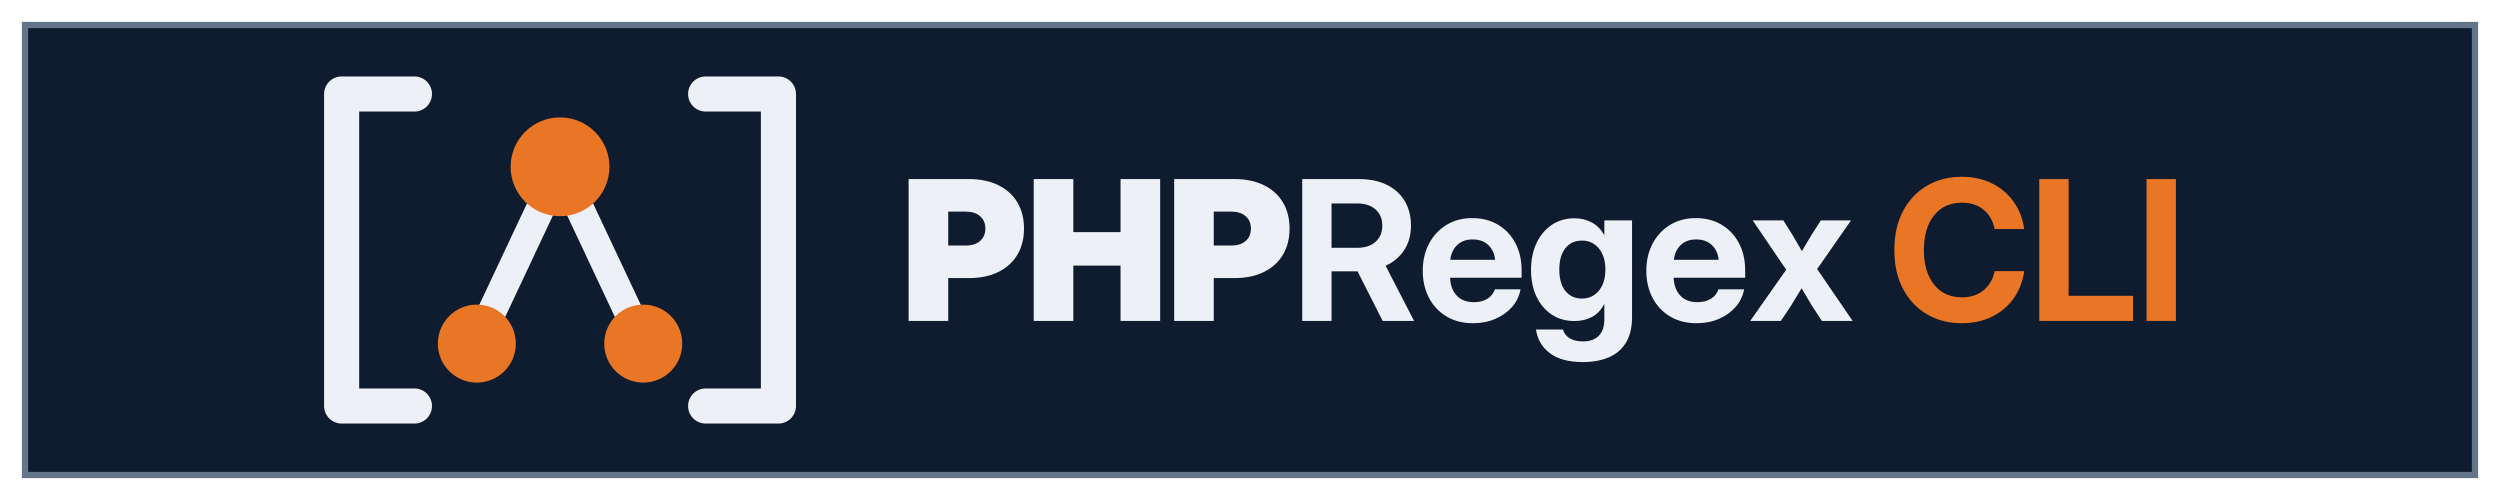
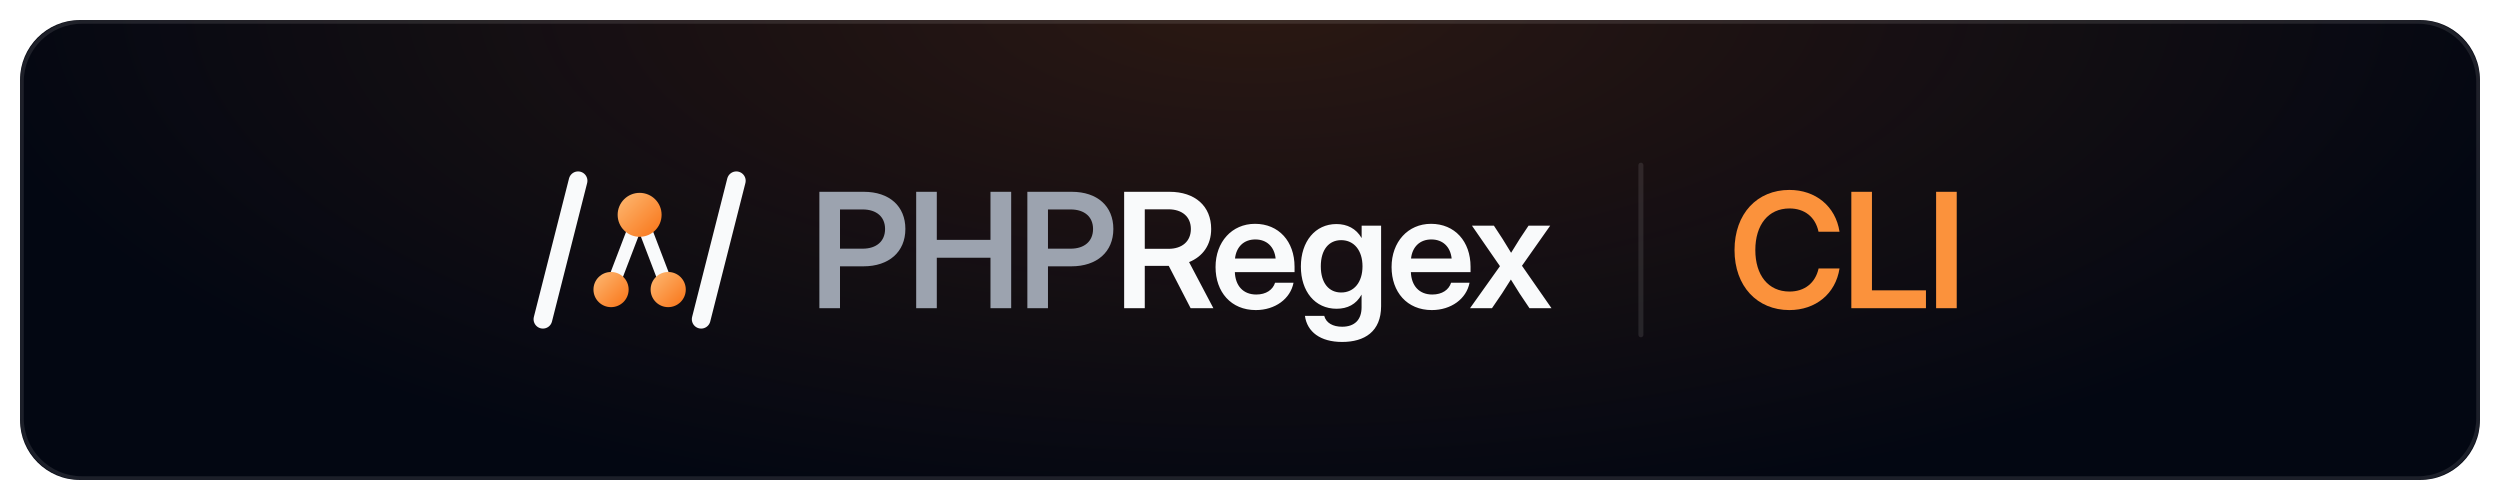
- <svg xmlns="http://www.w3.org/2000/svg" viewBox="0 0 1000 200" width="1000" height="200" role="img">
-   <style>.paper{fill:#0F1B2E}.ink-f{fill:#EDF1F7}.ink-s{stroke:#EDF1F7;fill:none}.amber-f{fill:#E97625}</style>
-   <rect x="10" y="10" width="980" height="180" class="paper" stroke="#64748B" stroke-width="2.5" />
-   <g transform="translate(224.0146 100) scale(0.52)">
-     <g fill="none" class="ink-s" stroke-width="27" stroke-linecap="round" stroke-linejoin="round">
-       <path d="M-112-120H-168V120H-112" />
-       <path d="M112-120H168V120H112" />
+ <svg xmlns="http://www.w3.org/2000/svg" viewBox="0 0 1000 200" width="1000" height="200" role="img" aria-label="PHPRegex CLI">
+   <defs>
+     <linearGradient id="n" x1="0" y1="0" x2="1" y2="1">
+       <stop offset="0" stop-color="#FDBA74" />
+       <stop offset="1" stop-color="#F97316" />
+     </linearGradient>
+     <radialGradient id="halo" cx="500" cy="0" r="1" gradientUnits="userSpaceOnUse" gradientTransform="translate(500 0) scale(520 210) translate(-500 0)">
+       <stop offset="0" stop-color="rgba(249,115,22,0.16)" />
+       <stop offset="1" stop-color="rgba(249,115,22,0.16)" stop-opacity="0" />
+     </radialGradient>
+   </defs>
+   <rect x="8" y="8" width="984" height="184" rx="24" fill="#030712" />
+   <rect x="8" y="8" width="984" height="184" rx="24" fill="url(#halo)" />
+   <rect x="8.75" y="8.75" width="982.5" height="182.5" rx="24" fill="none" stroke="rgba(255,255,255,0.10)" stroke-width="1.5" />
+   <g transform="translate(255.85 100.00) scale(0.2198)">
+     <g fill="none" stroke="#F9FAFB" stroke-linecap="round">
+       <path d="M-176 126L-112 -126M112 126L176 -126" stroke-width="34" />
+       <path d="M0 -64L-52 72M0 -64L52 72" stroke-width="24" />
    </g>
-     <g transform="translate(0 14)">
-       <path d="M0-78L-64 58M0-78L64 58" fill="none" class="ink-s" stroke-width="22" stroke-linecap="round" />
-       <circle cx="0" cy="-78" r="38" class="amber-f" />
-       <circle cx="-64" cy="58" r="30" class="amber-f" />
-       <circle cx="64" cy="58" r="30" class="amber-f" />
+     <g fill="url(#n)">
+       <circle cx="0" cy="-64" r="40" />
+       <circle cx="-52" cy="72" r="32" />
+       <circle cx="52" cy="72" r="32" />
    </g>
  </g>
-   <g transform="translate(360.3946 128.374)">
-     <path d="M3.047 0.0V-56.748H27.155Q33.935 -56.748 38.886 -54.33Q43.837 -51.911 46.522 -47.474Q49.207 -43.037 49.207 -36.943Q49.207 -30.888 46.522 -26.432Q43.837 -21.976 38.886 -19.557Q33.935 -17.139 27.155 -17.139H18.891V0.0ZM18.891 -30.164H25.975Q29.555 -30.164 31.649 -31.992Q33.744 -33.82 33.744 -36.943Q33.744 -40.066 31.649 -41.895Q29.555 -43.723 25.975 -43.723H18.891ZM53.092 0.0V-56.748H68.936V-35.534H87.826V-56.748H103.67V0.0H87.826V-22.128H68.936V0.0ZM109.269 0.0V-56.748H133.377Q140.156 -56.748 145.107 -54.33Q150.059 -51.911 152.744 -47.474Q155.429 -43.037 155.429 -36.943Q155.429 -30.888 152.744 -26.432Q150.059 -21.976 145.107 -19.557Q140.156 -17.139 133.377 -17.139H125.112V0.0ZM125.112 -30.164H132.196Q135.776 -30.164 137.871 -31.992Q139.966 -33.82 139.966 -36.943Q139.966 -40.066 137.871 -41.895Q135.776 -43.723 132.196 -43.723H125.112Z" class="ink-f" />
-     <path transform="translate(156.2666 0)" d="M4.228 0.0V-56.748H26.927Q33.325 -56.748 37.991 -54.482Q42.656 -52.216 45.189 -48.026Q47.722 -43.837 47.722 -38.124Q47.722 -32.487 45.037 -28.374Q42.352 -24.261 37.591 -22.052L48.979 0.0H36.41L26.355 -19.843Q26.317 -19.843 26.241 -19.843H15.958V0.0ZM15.958 -29.25H26.241Q30.888 -29.25 33.573 -31.668Q36.258 -34.087 36.258 -38.124Q36.258 -42.199 33.554 -44.599Q30.85 -46.998 26.203 -46.998H15.958ZM72.554 0.914Q66.46 0.914 61.947 -1.79Q57.434 -4.494 54.939 -9.236Q52.444 -13.978 52.444 -20.071Q52.444 -26.203 54.977 -30.964Q57.51 -35.725 61.966 -38.429Q66.422 -41.133 72.173 -41.133Q78.114 -41.133 82.551 -38.486Q86.988 -35.839 89.483 -31.135Q91.978 -26.432 91.978 -20.3V-17.291H63.375Q63.527 -12.835 66.003 -10.169Q68.479 -7.503 72.896 -7.503Q76.172 -7.503 78.362 -8.912Q80.552 -10.321 81.313 -12.645H91.559Q90.835 -8.646 88.169 -5.599Q85.503 -2.552 81.466 -0.819Q77.429 0.914 72.554 0.914ZM63.451 -24.451H81.39Q80.971 -28.222 78.59 -30.412Q76.21 -32.602 72.401 -32.602Q68.631 -32.602 66.27 -30.412Q63.908 -28.222 63.451 -24.451ZM116.505 16.453Q107.936 16.453 103.251 12.873Q98.566 9.293 97.729 3.428H108.545Q109.154 5.713 111.249 6.951Q113.344 8.188 116.505 8.188Q120.618 8.188 122.846 5.941Q125.074 3.694 125.074 -0.647V-6.817H125.036Q123.246 -3.275 120.18 -1.619Q117.114 0.038 113.153 0.038Q107.897 0.038 103.975 -2.59Q100.052 -5.218 97.9 -9.807Q95.748 -14.396 95.748 -20.414Q95.748 -26.47 97.938 -31.116Q100.128 -35.763 104.032 -38.41Q107.936 -41.057 113.077 -41.057Q116.962 -41.057 120.028 -39.4Q123.094 -37.743 125.036 -34.392H125.074V-40.219H136.157V-1.562Q136.157 4.799 133.663 8.779Q131.168 12.759 126.75 14.606Q122.332 16.453 116.505 16.453ZM116.048 -8.95Q120.313 -8.95 122.903 -12.111Q125.493 -15.272 125.493 -20.566Q125.493 -25.822 122.903 -28.983Q120.313 -32.145 116.048 -32.145Q111.973 -32.145 109.516 -29.117Q107.06 -26.089 107.06 -20.566Q107.06 -15.006 109.516 -11.978Q111.973 -8.95 116.048 -8.95ZM161.979 0.914Q155.886 0.914 151.373 -1.79Q146.859 -4.494 144.365 -9.236Q141.87 -13.978 141.87 -20.071Q141.87 -26.203 144.403 -30.964Q146.936 -35.725 151.392 -38.429Q155.848 -41.133 161.599 -41.133Q167.54 -41.133 171.977 -38.486Q176.414 -35.839 178.909 -31.135Q181.403 -26.432 181.403 -20.3V-17.291H152.801Q152.953 -12.835 155.429 -10.169Q157.904 -7.503 162.322 -7.503Q165.598 -7.503 167.788 -8.912Q169.978 -10.321 170.739 -12.645H180.984Q180.261 -8.646 177.595 -5.599Q174.929 -2.552 170.892 -0.819Q166.854 0.914 161.979 0.914ZM152.877 -24.451H170.815Q170.396 -28.222 168.016 -30.412Q165.636 -32.602 161.827 -32.602Q158.057 -32.602 155.695 -30.412Q153.334 -28.222 152.877 -24.451ZM183.422 0.0 197.818 -20.49 184.412 -40.219H196.676L200.218 -34.582Q201.246 -32.83 202.198 -31.192Q203.15 -29.555 204.103 -27.917Q205.055 -29.555 206.026 -31.192Q206.997 -32.83 208.063 -34.582L211.682 -40.219H223.755L210.196 -20.757L224.402 0.0H212.101L208.063 -6.17Q206.959 -7.998 205.969 -9.693Q204.979 -11.388 203.988 -13.063Q202.96 -11.388 201.932 -9.693Q200.903 -7.998 199.799 -6.17L195.686 0.0Z" class="ink-f" />
-     <path transform="translate(394.9512 0)" d="M29.364 0.914Q21.557 0.914 15.463 -2.647Q9.369 -6.208 5.884 -12.778Q2.399 -19.348 2.399 -28.336Q2.399 -37.4 5.884 -43.97Q9.369 -50.54 15.463 -54.101Q21.557 -57.662 29.364 -57.662Q36.029 -57.662 41.342 -55.072Q46.655 -52.482 50.045 -47.779Q53.435 -43.075 54.349 -36.753H42.504Q41.476 -41.78 38.029 -44.542Q34.582 -47.303 29.517 -47.303Q22.28 -47.303 18.243 -42.18Q14.206 -37.058 14.206 -28.336Q14.206 -19.69 18.243 -14.568Q22.28 -9.445 29.517 -9.445Q34.544 -9.445 37.991 -12.188Q41.438 -14.93 42.542 -19.919H54.349Q53.435 -13.597 50.045 -8.912Q46.655 -4.228 41.342 -1.657Q36.029 0.914 29.364 0.914ZM60.366 0.0V-56.748H72.097V-10.055H97.881V0.0ZM115.02 -56.748V0.0H103.289V-56.748Z" class="amber-f" />
-   </g>
+   <path d="M327.75 123.28H336V106.53H345.37C355.59 106.53 362.15 100.75 362.15 91.59C362.15 82.47 355.75 76.72 345.53 76.72H327.75ZM336 99.47V83.78H345.06C350.62 83.78 354.03 86.75 354.03 91.59C354.03 96.47 350.62 99.47 345.06 99.47Z M366.47 123.28H374.72V103.09H396.19V123.28H404.47V76.72H396.19V95.94H374.72V76.72H366.47Z M410.94 123.28H419.19V106.53H428.56C438.78 106.53 445.34 100.75 445.34 91.59C445.34 82.47 438.94 76.72 428.72 76.72H410.94ZM419.19 99.47V83.78H428.25C433.81 83.78 437.22 86.75 437.22 91.59C437.22 96.47 433.81 99.47 428.25 99.47Z" fill="#9CA3AF" />
+   <path d="M449.66 123.28H457.91V106.34H467.28C467.38 106.34 467.44 106.34 467.5 106.34L476.25 123.28H485.35L475.63 104.84C481.16 102.59 484.47 97.94 484.47 91.59C484.47 82.47 478.06 76.72 467.81 76.72H449.66ZM457.91 99.53V83.72H467.35C472.91 83.72 476.35 86.75 476.35 91.59C476.35 96.47 472.91 99.53 467.41 99.53Z M502.32 124.03C510.03 124.03 516.16 119.56 517.41 113.09H510.03C509.13 115.91 506.47 117.81 502.5 117.81C497.19 117.81 494.13 114.22 493.94 108.84H517.82V106.69C517.82 96.56 511.5 89.53 502 89.53C492.75 89.53 486.22 96.78 486.22 106.81C486.22 116.81 492.41 124.03 502.32 124.03ZM494 103.41C494.53 98.69 497.57 95.78 502.13 95.78C506.69 95.78 509.75 98.69 510.25 103.41Z M536.85 136.78C545.79 136.78 552.44 132.66 552.44 122.44V90.28H544.66V95.19H544.63C542.44 91.41 538.85 89.62 534.57 89.62C526.1 89.62 520.35 96.59 520.35 106.62C520.35 116.56 526 123.5 534.63 123.5C538.97 123.5 542.47 121.75 544.6 117.88H544.63V122.91C544.63 127.97 541.79 130.69 536.85 130.69C533.16 130.69 530.44 129.19 529.69 126.34H521.97C522.85 132.75 528.13 136.78 536.85 136.78ZM536.47 117C531.6 117 528.32 113.28 528.32 106.53C528.32 99.81 531.6 96.06 536.47 96.06C541.63 96.06 545 100.19 545 106.53C545 112.88 541.63 117 536.47 117Z M572.72 124.03C580.44 124.03 586.57 119.56 587.82 113.09H580.44C579.54 115.91 576.88 117.81 572.91 117.81C567.6 117.81 564.54 114.22 564.35 108.84H588.22V106.69C588.22 96.56 581.91 89.53 572.41 89.53C563.16 89.53 556.63 96.78 556.63 106.81C556.63 116.81 562.82 124.03 572.72 124.03ZM564.41 103.41C564.94 98.69 567.97 95.78 572.54 95.78C577.1 95.78 580.16 98.69 580.66 103.41Z M588.01 123.28H596.79L600.79 117.41C602.04 115.47 603.19 113.62 604.35 111.81C605.51 113.62 606.63 115.47 607.85 117.41L611.79 123.28H620.6L608.79 106.31L620.07 90.28H611.41L607.91 95.53C606.69 97.47 605.57 99.28 604.44 101.12C603.32 99.28 602.19 97.47 601.01 95.53L597.57 90.28H588.79L599.98 106.47Z" fill="#F9FAFB" />
+   <rect x="655.36" y="65.08" width="2" height="69.84" rx="1" fill="rgba(255,255,255,0.10)" />
+   <path d="M715.75 124.03C726.25 124.03 734.25 117.53 735.81 107.38H727.44C726.13 113.28 721.75 116.62 715.81 116.62C707.25 116.62 702.13 110.03 702.13 100.03C702.13 89.97 707.28 83.38 715.81 83.38C721.78 83.38 726.16 86.75 727.41 92.69H735.81C734.25 82.5 726.25 75.97 715.75 75.97C702.91 75.97 693.81 85.41 693.81 100.03C693.81 114.56 702.91 124.03 715.75 124.03Z M740.53 123.28H770.38V116.12H748.78V76.72H740.53Z M782.69 76.72H774.44V123.28H782.69Z" fill="#FB923C" />
</svg>
